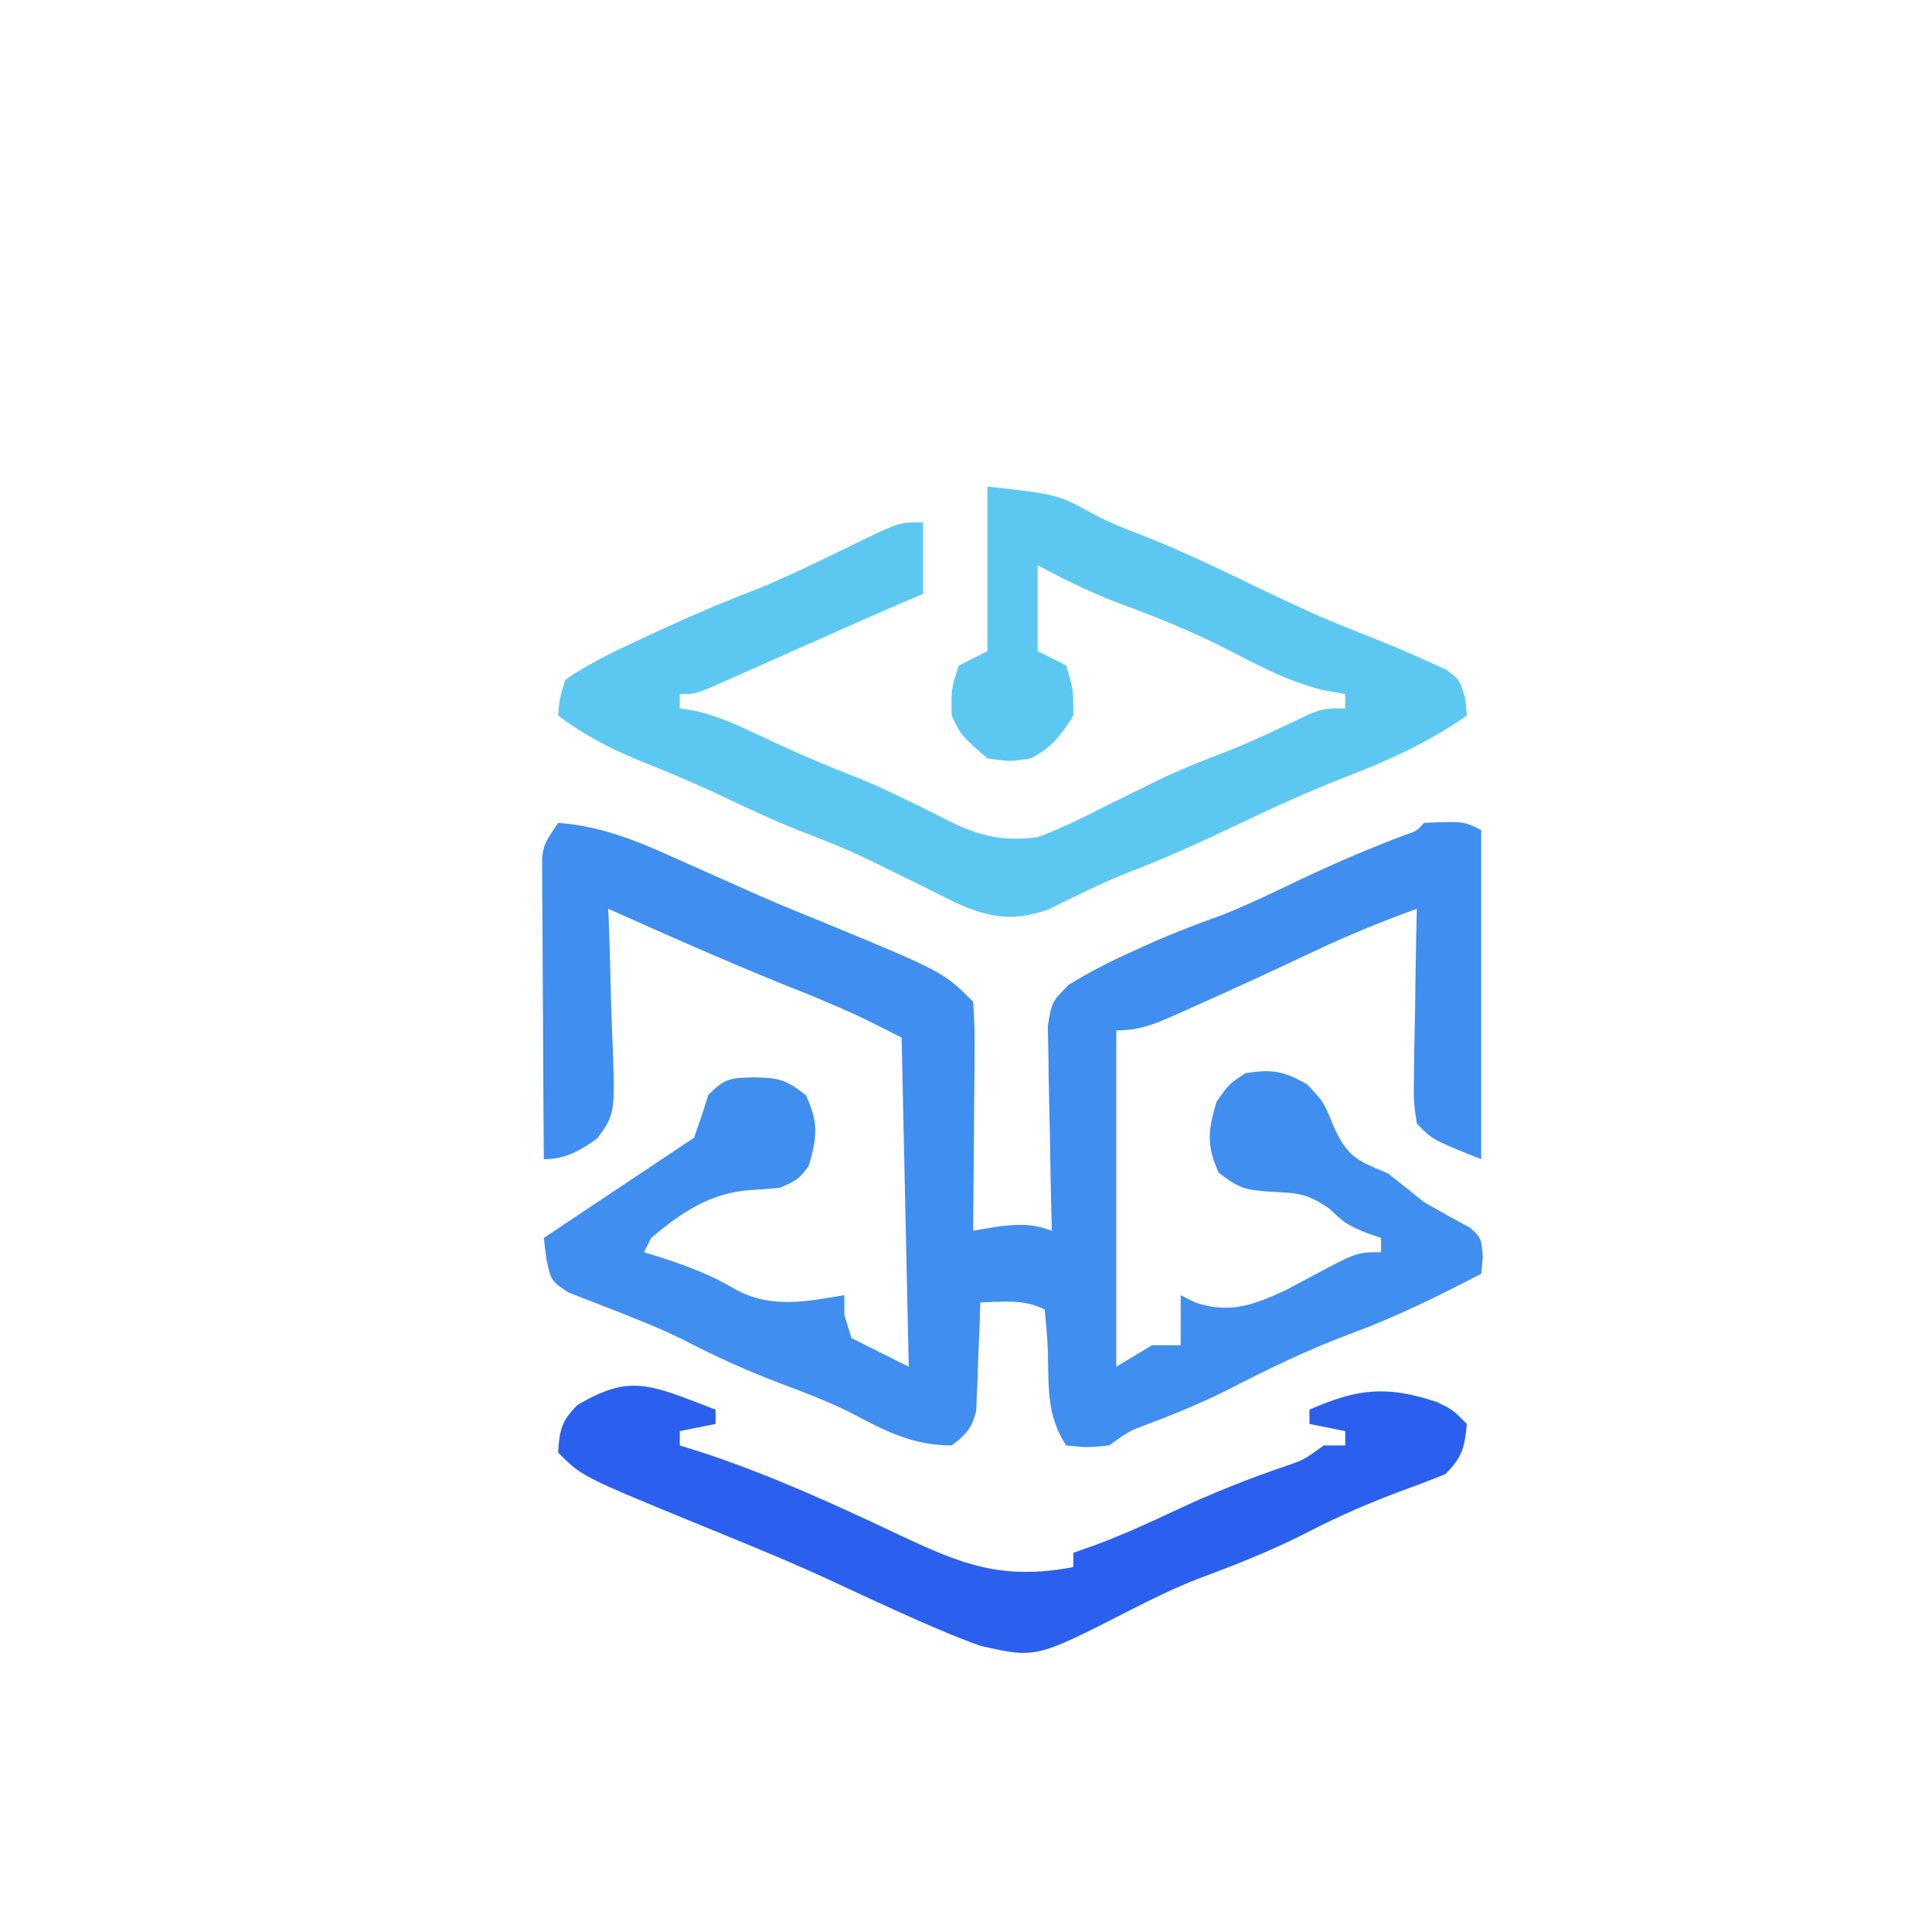
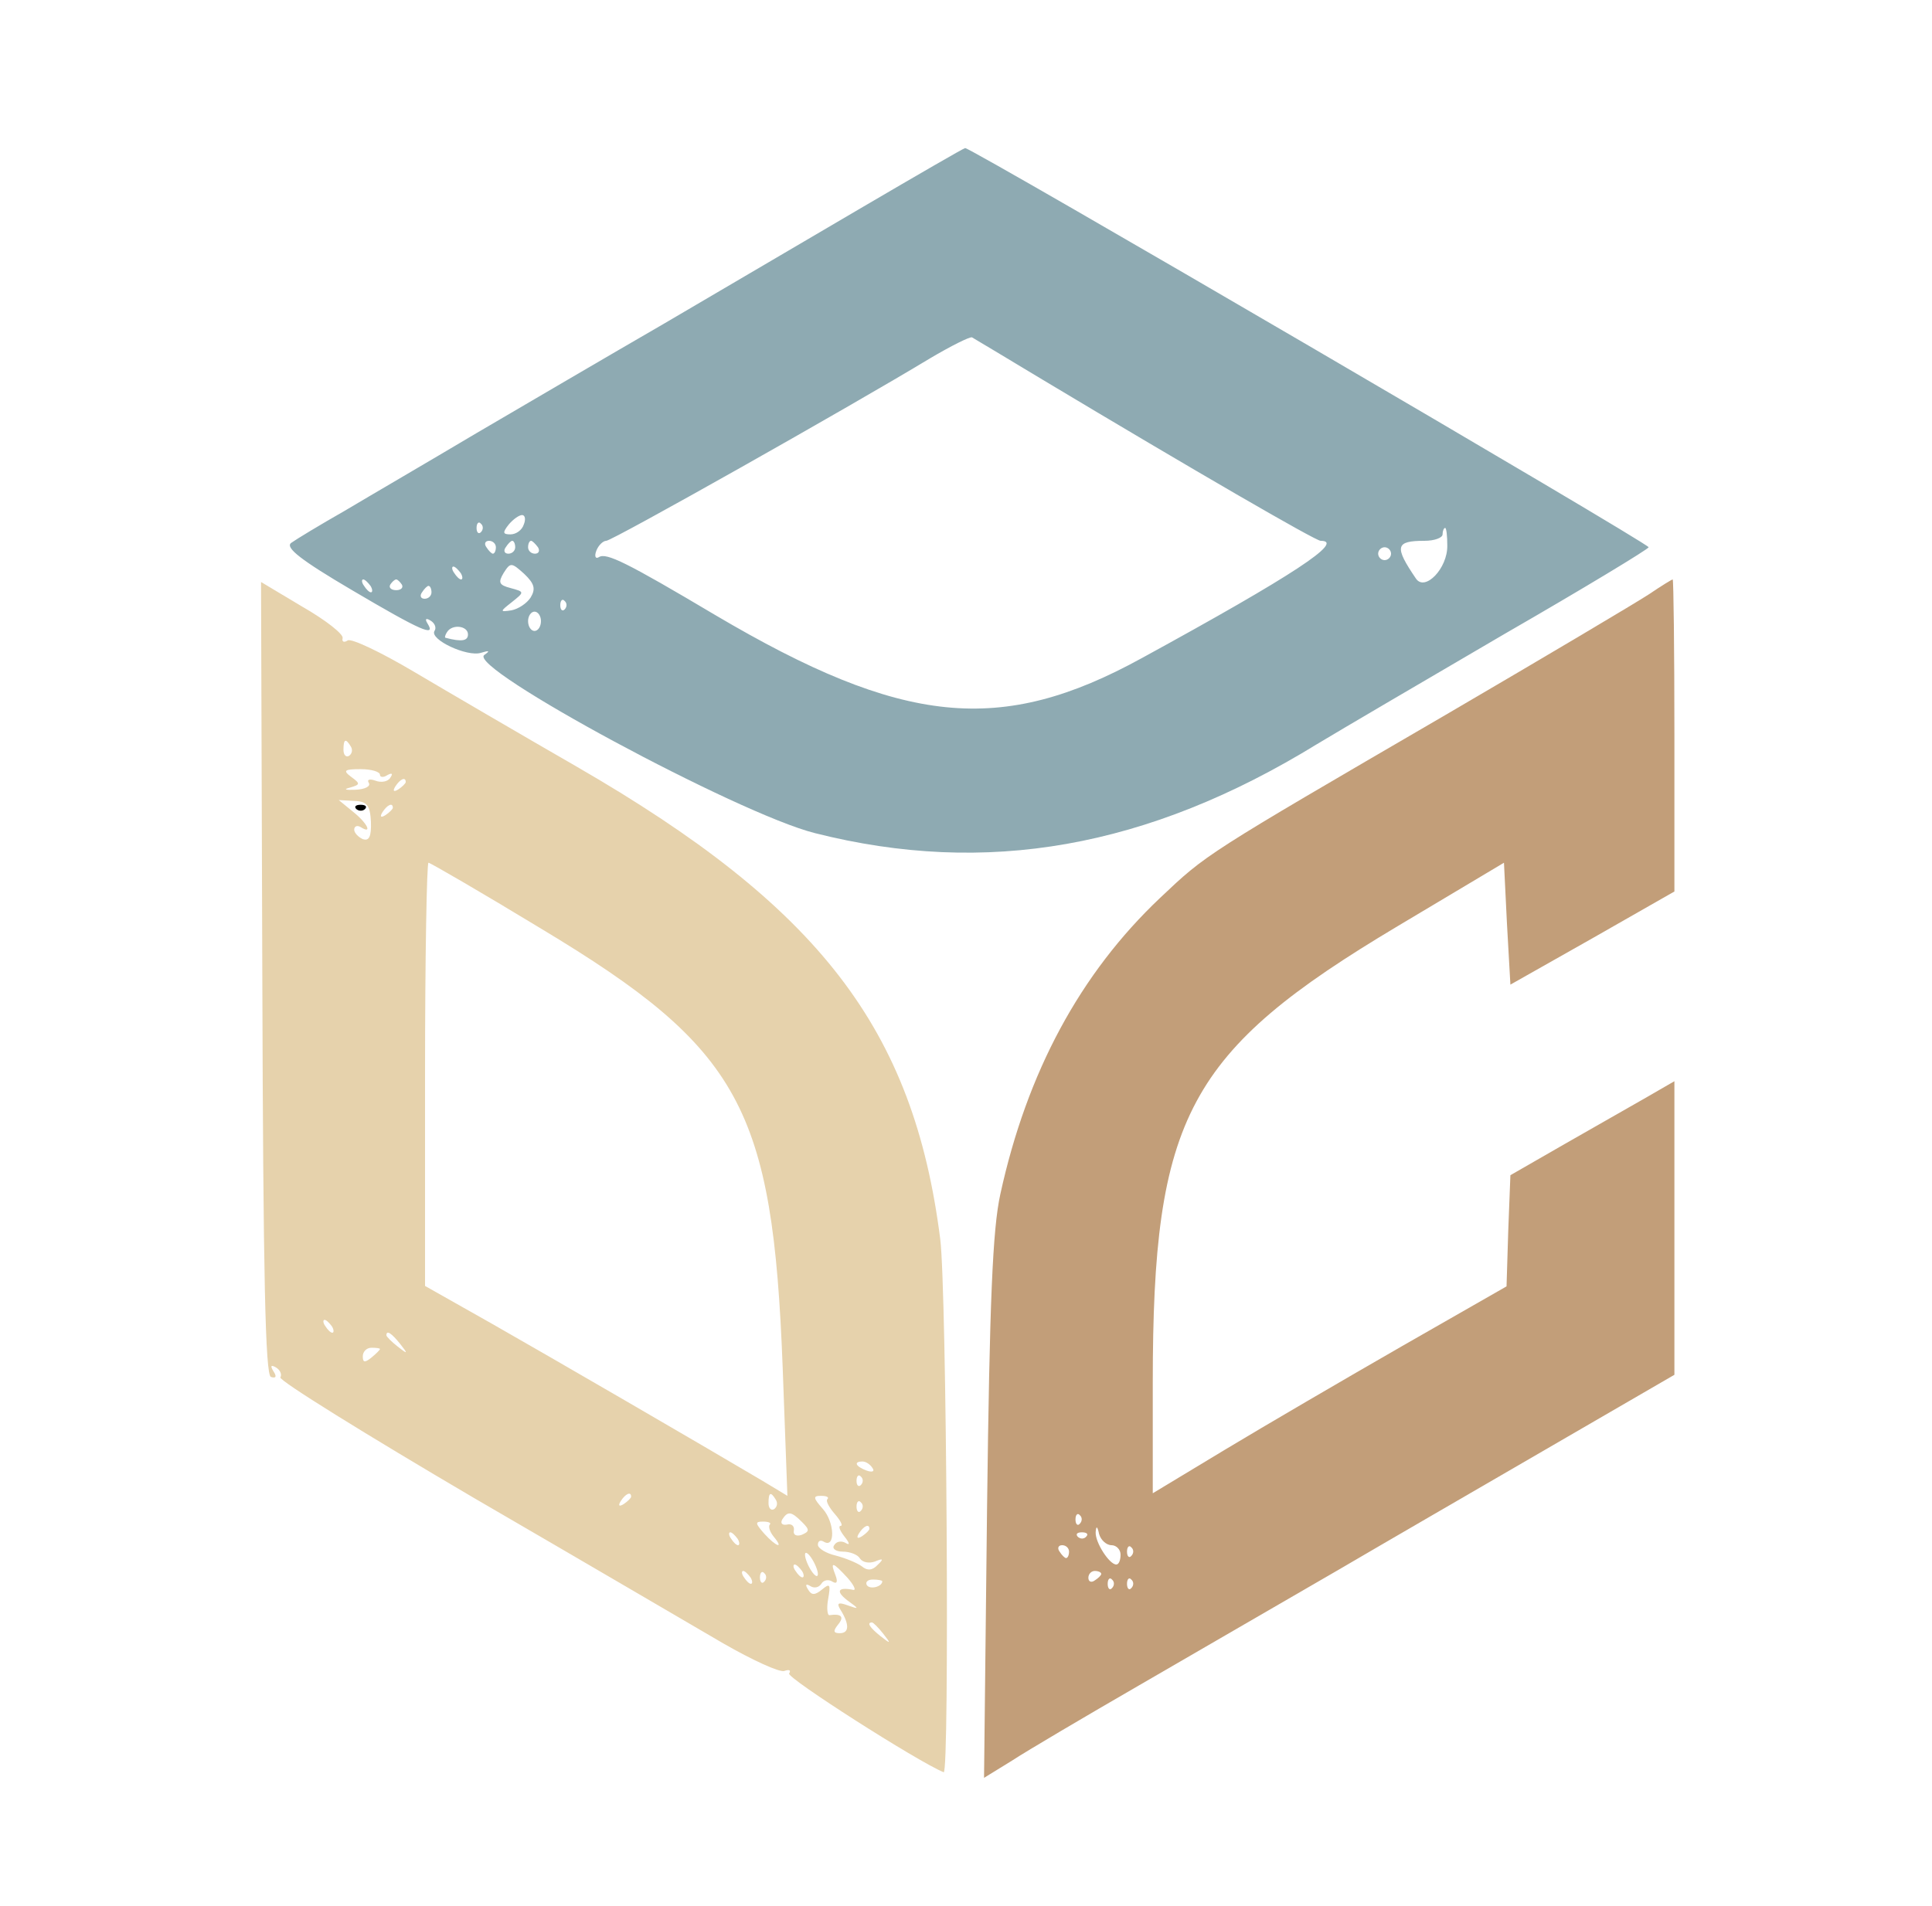
- <svg xmlns="http://www.w3.org/2000/svg" width="270" height="270" viewBox="0 0 270 270">
-   <path fill="#408eef" d="M78 115c6.69.485 12.125 3.004 18.188 5.75q3.097 1.379 6.195 2.754l2.966 1.325c3.048 1.346 6.122 2.615 9.213 3.859 17.23 7.105 17.23 7.105 21.438 11.312.175 2.437.232 4.76.195 7.195l-.008 2.144c-.011 2.262-.037 4.524-.062 6.786q-.016 2.299-.027 4.598-.035 5.638-.098 11.277l3.25-.562c3.154-.368 4.848-.483 7.75.562l-.08-2.874a983 983 0 0 1-.195-10.578q-.037-2.288-.102-4.574c-.061-2.195-.09-4.388-.111-6.583l-.08-4C147 140 147 140 149.34 137.639c2.922-1.8 5.842-3.295 8.972-4.7l3.497-1.57c2.944-1.262 5.894-2.388 8.91-3.462 3.956-1.571 7.776-3.452 11.62-5.275a193 193 0 0 1 13.903-5.904c1.752-.593 1.752-.593 2.758-1.727 5.53-.235 5.53-.235 8 1v46c-6.858-2.743-6.858-2.743-9-5-.454-3.094-.454-3.094-.39-6.855.005-.662.01-1.324.017-2.005a467 467 0 0 1 .123-6.327q.03-2.148.055-4.295c.044-3.507.113-7.012.195-10.518-5.132 1.868-10.067 3.894-15 6.25a784 784 0 0 1-16.75 7.688l-2.059.928C161.284 143.148 159.215 144 156 144v47l5-3h4v-7l2.125 1.063c4.703 1.533 7.995.342 12.418-1.692q1.83-.954 3.644-1.934C189.613 175 189.613 175 193 175v-2l-2.187-.75c-2.813-1.25-2.813-1.25-5-3.312-3.078-2.12-4.253-2.195-7.875-2.375-3.657-.246-4.651-.336-7.625-2.688-1.745-3.822-1.479-5.867-.313-9.875 1.688-2.437 1.688-2.437 4-4 3.716-.633 5.423-.335 8.688 1.563 2.312 2.437 2.312 2.437 3.75 6 1.919 4.222 3.385 4.682 7.562 6.437a524 524 0 0 1 5 4c2.129 1.214 4.26 2.41 6.426 3.559C207 173 207 173 207.23 175.66L207 178c-6.014 3.153-12 6.085-18.375 8.438-6.008 2.23-11.623 5-17.312 7.921-3.704 1.835-7.453 3.379-11.325 4.817-2.245.855-2.245.855-4.988 2.824-3.062.313-3.062.313-6 0-2.818-4.227-2.42-8.448-2.566-13.371-.08-1.88-.25-3.756-.434-5.629-2.957-1.478-5.742-1.06-9-1l-.113 3.613q-.099 2.35-.2 4.7l-.068 2.38-.107 2.295-.08 2.11c-.559 2.46-1.432 3.396-3.432 4.902-5.512 0-9.392-2.069-14.195-4.61-3.044-1.509-6.12-2.706-9.305-3.89-4.881-1.825-9.468-3.911-14.09-6.309-2.513-1.242-5.05-2.293-7.66-3.316l-2.48-.984q-2.914-1.141-5.832-2.266C77 179 77 179 76.348 175.898L76 173l21-14a169 169 0 0 0 2-6c2.381-2.381 3.107-2.345 6.375-2.437 3.516.09 4.38.244 7.25 2.5 1.8 3.847 1.573 5.893.375 9.937-1.5 1.875-1.5 1.875-4 3-1.394.131-2.79.232-4.187.313-5.61.427-9.574 3.12-13.813 6.687l-1 2 1.688.516c4.003 1.271 7.575 2.576 11.187 4.734 4.939 2.64 9.785 1.653 15.125.75v2.75l1 3.25 8 4-1-46c-6.261-3.173-6.261-3.173-12.625-5.875-9.58-3.75-18.981-7.934-28.375-12.125l.111 2.675c.12 3.29.207 6.577.274 9.868q.052 2.132.143 4.262c.492 11.803.492 11.803-2.047 15.268C81.111 160.815 78.996 162 76 162q-.074-9.317-.11-18.634-.015-3.17-.04-6.34c-.025-3.037-.036-6.072-.045-9.108l-.032-2.87v-2.668l-.014-2.349C76 118 76 118 78 115" />
-   <path fill="#5cc8f2" d="M138 68c9.795 1.088 9.795 1.088 14.945 3.914 2.086 1.103 4.16 1.941 6.368 2.773 6.055 2.357 11.86 5.218 17.715 8.026 4.136 1.974 8.257 3.883 12.535 5.537 3.374 1.313 6.705 2.684 10 4.188l2.503 1.12C204 95 204 95 204.777 97.66L205 100c-5.377 3.73-10.759 6.207-16.864 8.553-5.093 1.977-10.023 4.21-14.948 6.572-5.224 2.5-10.435 4.872-15.852 6.934-3.653 1.472-7.17 3.235-10.695 4.988-4.942 1.784-8.339 1.25-13.032-.875a420 420 0 0 1-4.859-2.422q-2.557-1.255-5.117-2.504l-2.448-1.2c-3.209-1.536-6.49-2.824-9.81-4.093-4.096-1.644-8.063-3.569-12.059-5.441-3.22-1.469-6.47-2.815-9.754-4.137-4.258-1.743-7.885-3.617-11.562-6.375.188-2.312.188-2.312 1-5 3.8-2.628 8.003-4.505 12.188-6.437l2.025-.942c4.272-1.969 8.58-3.759 12.97-5.445 4.76-1.987 9.388-4.266 14.018-6.535C125.677 73 125.677 73 129 73v10l-2.7 1.145a817 817 0 0 0-10.382 4.554l-3.322 1.475q-3.44 1.527-6.875 3.062l-3.303 1.463-3.007 1.339C97 97 97 97 95 97v2l2.113.324c3.297.772 6.024 2.02 9.075 3.489 4.642 2.193 9.284 4.2 14.074 6.042 2.197.919 4.31 1.895 6.445 2.946l1.99.97q1.941.955 3.863 1.944c4.381 2.146 7.597 2.911 12.44 2.285 3.23-1.18 6.253-2.685 9.313-4.25q2.538-1.253 5.082-2.5l2.428-1.2c3.235-1.56 6.543-2.87 9.9-4.144 3.72-1.48 7.317-3.227 10.93-4.953C185 99 185 99 188 99v-2l-3.125-.562c-4.82-1.19-8.987-3.413-13.374-5.691-5.057-2.6-10.233-4.642-15.567-6.614-3.798-1.467-7.339-3.23-10.934-5.133v12l4 2c1 3.313 1 3.313 1 7-1.766 2.802-3.03 4.515-6 6-2.812.438-2.812.438-6 0-3.671-3.203-3.671-3.203-5-6-.062-3.75-.062-3.75 1-7l4-2z" />
-   <path fill="#2a60ed" d="m96.25 195.563 2.14.816L100 197v2l-5 1v2l3.75 1.188c9.253 3.098 18.103 7.138 26.91 11.313 8.817 4.174 14.479 6.377 24.34 4.499v-2l3.188-1.125c3.804-1.418 7.452-3.081 11.125-4.812a147 147 0 0 1 15.445-6.204c2.47-.852 2.47-.852 5.242-2.859h3v-2l-5-1v-2c6.676-2.928 10.727-3.424 17.813-1.062C203 197 203 197 205 199c-.33 3.297-.623 4.623-3 7a138 138 0 0 1-5.875 2.25c-4.528 1.692-8.833 3.53-13.125 5.75-5.135 2.649-10.353 4.704-15.766 6.71-3.271 1.305-6.354 2.802-9.484 4.415-13.002 6.638-13.002 6.638-20.75 4.875a94 94 0 0 1-5.562-2.187l-3.16-1.356c-4.376-1.945-8.716-3.962-13.055-5.984-6.045-2.763-12.208-5.241-18.36-7.754-15.54-6.396-15.54-6.396-18.863-9.719.158-3.076.511-4.529 2.75-6.687 6.17-3.6 9.034-3.23 15.5-.75" />
+ <svg xmlns="http://www.w3.org/2000/svg" version="1.0" width="300pt" height="296pt" viewBox="0 0 300 296" preserveAspectRatio="xMidYMid meet">
+   <g transform="translate(0,296) scale(0.066667,-0.066667)" fill="#000000" stroke="none">
+     <path fill="#8EAAB2" d="M2010 3958 c-128 -75 -337 -198 -465 -273 -128 -74 -324 -189 -435 -254 -111 -66 -250 -147 -307 -181 -58 -33 -114 -67 -125 -75 -14 -11 23 -40 142 -110 161 -95 196 -110 176 -78 -7 11 -4 14 7 7 10 -6 14 -17 9 -24 -12 -20 76 -61 108 -51 20 6 22 5 8 -5 -41 -29 591 -370 770 -415 399 -101 775 -35 1169 207 58 35 256 151 439 258 184 106 334 197 334 201 -1 10 -1576 930 -1592 930 -3 0 -110 -62 -238 -137z m419 -403 c352 -211 635 -375 647 -375 58 0 -63 -80 -416 -273 -329 -181 -557 -158 -994 100 -207 123 -254 146 -271 135 -8 -5 -11 2 -6 15 5 13 16 23 23 23 14 0 569 313 754 425 49 29 93 51 98 49 5 -3 79 -47 165 -99z m-1209 -337 c-4 -13 -18 -23 -31 -23 -18 0 -19 4 -4 23 10 12 24 22 31 22 7 0 9 -10 4 -22z m-100 -18 c-5 -5 -10 -1 -10 10 0 11 5 16 10 10 6 -5 6 -14 0 -20z m2251 -31 c1 -53 -52 -108 -73 -77 -51 75 -48 88 20 88 23 0 42 7 42 15 0 8 3 15 6 15 3 0 5 -19 5 -41z m-2216 -4 c0 -8 -3 -15 -7 -15 -3 0 -10 7 -15 15 -6 8 -3 15 6 15 9 0 16 -7 16 -15z m45 0 c0 -8 -7 -15 -16 -15 -9 0 -12 7 -6 15 5 8 12 15 15 15 4 0 7 -7 7 -15z m53 0 c5 -8 2 -15 -7 -15 -9 0 -16 7 -16 15 0 8 3 15 7 15 3 0 10 -7 16 -15z m1987 -15 c0 -8 -7 -15 -15 -15 -8 0 -15 7 -15 15 0 8 7 15 15 15 8 0 15 -7 15 -15z m-2004 -102 c-9 -14 -29 -27 -45 -30 -27 -4 -27 -3 1 19 30 24 30 24 -3 33 -27 7 -29 13 -16 35 16 25 18 25 48 -2 24 -23 27 -35 15 -55z m-163 57 c5 -8 5 -15 1 -15 -4 0 -11 7 -16 15 -6 8 -6 15 -2 15 4 0 11 -7 17 -15z m-210 -30 c5 -8 5 -15 1 -15 -4 0 -11 7 -16 15 -6 8 -6 15 -2 15 4 0 11 -7 17 -15z m73 3 c4 -7 -2 -13 -13 -13 -12 0 -18 6 -14 13 4 6 10 12 14 12 3 0 9 -6 13 -12z m69 -18 c0 -8 -7 -15 -16 -15 -9 0 -12 7 -6 15 5 8 12 15 15 15 4 0 7 -7 7 -15z m310 -40 c-5 -5 -10 -1 -10 10 0 11 5 16 10 10 6 -5 6 -14 0 -20z m-55 -27 c0 -13 -7 -23 -15 -23 -8 0 -15 10 -15 23 0 12 7 22 15 22 8 0 15 -10 15 -22z m-170 -31 c0 -15 -14 -18 -52 -8 -3 0 -1 7 3 13 12 20 49 15 49 -5z" />
+     <path fill="#E6D2AC" d="M611 2161 c2 -696 7 -924 20 -929 12 -4 14 1 6 13 -8 13 -6 16 6 9 10 -6 14 -17 10 -23 -4 -7 199 -133 451 -281 253 -147 514 -300 581 -339 68 -39 131 -68 142 -64 11 4 16 2 11 -6 -6 -10 299 -205 360 -230 14 -6 7 1123 -8 1242 -62 490 -281 774 -847 1101 -132 76 -303 176 -379 221 -76 45 -145 78 -154 73 -9 -6 -14 -3 -12 5 3 9 -39 42 -93 73 l-97 58 3 -923z m206 540 c5 -8 3 -17 -4 -22 -7 -4 -13 2 -13 14 0 25 5 28 17 8z m68 -66 c0 -6 8 -7 17 -1 11 6 14 4 7 -6 -5 -9 -21 -12 -34 -7 -14 5 -21 3 -16 -5 5 -8 -9 -15 -31 -16 -24 -1 -29 1 -13 5 24 7 25 9 3 25 -20 15 -16 18 22 18 25 0 45 -6 45 -13z m60 -17 c0 -3 -8 -11 -17 -17 -11 -7 -14 -4 -7 7 11 17 24 23 24 10z m-81 -93 c1 -34 -4 -45 -19 -40 -11 5 -20 15 -20 22 0 8 7 11 15 6 29 -18 15 10 -18 36 l-33 27 36 -2 c30 -1 37 -10 39 -49z m51 33 c0 -3 -8 -11 -17 -17 -11 -7 -14 -4 -7 7 11 17 24 23 24 10z m346 -282 c464 -279 539 -417 562 -1022 l11 -299 -58 35 c-147 87 -493 288 -632 367 l-154 87 0 493 c0 271 4 493 8 493 4 0 123 -69 263 -154z m-488 -926 c5 -8 5 -15 1 -15 -4 0 -11 7 -16 15 -6 8 -6 15 -2 15 4 0 11 -7 17 -15z m159 -41 c19 -24 18 -25 -6 -6 -14 11 -26 23 -26 26 0 13 12 5 32 -20z m-47 -12 c0 -2 -9 -11 -20 -20 -15 -12 -20 -12 -20 3 0 11 9 20 20 20 11 0 20 -1 20 -3z m1147 -277 c6 -8 0 -11 -14 -6 -26 10 -30 21 -9 21 8 0 18 -7 23 -15z m-27 -40 c-5 -5 -10 -1 -10 10 0 11 5 16 10 10 6 -5 6 -14 0 -20z m-535 -27 c0 -3 -8 -11 -17 -17 -11 -7 -14 -4 -7 7 11 17 24 23 24 10z m337 -7 c5 -8 3 -17 -4 -22 -7 -4 -13 2 -13 14 0 25 5 28 17 8z m120 1 c-4 -4 4 -19 18 -35 13 -15 19 -27 13 -27 -6 0 -2 -11 9 -25 12 -15 13 -21 3 -15 -10 6 -22 4 -27 -5 -6 -8 4 -15 20 -15 17 0 35 -7 40 -16 6 -9 21 -12 35 -7 19 8 21 6 6 -8 -12 -13 -24 -14 -37 -3 -11 8 -38 19 -61 25 -22 5 -41 17 -41 25 0 9 6 12 14 7 27 -16 25 45 -2 76 -23 26 -24 31 -5 31 13 0 20 -3 15 -8z m78 -27 c-5 -6 -10 -1 -10 10 0 11 5 16 10 10 6 -5 6 -14 0 -20z m-137 -26 c18 -18 18 -22 -1 -30 -12 -4 -20 0 -18 10 2 10 -5 17 -16 14 -11 -2 -16 3 -11 12 13 20 21 19 46 -6z m-75 -6 c-4 -4 0 -17 9 -28 25 -30 6 -24 -22 7 -21 24 -22 28 -3 28 13 0 20 -3 16 -7z m232 -10 c0 -3 -8 -11 -17 -17 -11 -7 -14 -4 -7 7 11 17 24 23 24 10z m-307 -23 c5 -8 5 -15 1 -15 -4 0 -11 7 -16 15 -6 8 -6 15 -2 15 4 0 11 -7 17 -15z m187 -82 c0 -9 -7 -5 -15 7 -8 12 -15 29 -15 38 0 8 7 4 15 -8 8 -12 15 -29 15 -37z m-37 7 c5 -8 5 -15 1 -15 -4 0 -11 7 -16 15 -6 8 -6 15 -2 15 4 0 11 -7 17 -15z m106 -16 c15 -17 21 -30 13 -28 -35 7 -41 -3 -14 -24 29 -21 29 -22 1 -12 -22 8 -26 5 -16 -11 21 -34 20 -54 -2 -54 -15 0 -16 5 -4 20 15 18 8 26 -20 22 -5 -1 -7 17 -3 38 6 34 4 37 -14 22 -17 -14 -25 -14 -33 0 -7 11 -5 14 5 8 9 -6 20 -4 26 5 5 9 17 11 26 5 10 -6 13 -1 7 15 -13 33 -7 32 28 -6z m-226 1 c5 -8 5 -15 1 -15 -4 0 -11 7 -16 15 -6 8 -6 15 -2 15 4 0 11 -7 17 -15z m32 -10 c-5 -6 -10 -1 -10 10 0 11 5 16 10 10 6 -5 6 -14 0 -20z m275 1 c0 -13 -29 -20 -36 -9 -4 7 2 13 14 13 12 0 22 -2 22 -4z m2 -122 c19 -24 18 -25 -6 -6 -25 20 -33 32 -20 32 3 0 15 -12 26 -26z" />
+     <path fill="#C29E79" d="M3840 3055 c-29 -19 -241 -145 -472 -280 -565 -329 -557 -324 -666 -427 -186 -176 -310 -406 -372 -690 -18 -82 -25 -248 -31 -733 l-7 -627 65 40 c35 23 169 102 297 176 129 75 335 194 459 266 123 72 351 204 506 294 l281 163 0 342 0 342 -64 -37 c-35 -20 -121 -69 -191 -109 l-127 -73 -5 -129 -4 -130 -243 -139 c-134 -77 -319 -185 -412 -241 l-169 -102 0 258 c0 620 81 771 570 1063 l248 148 7 -142 8 -142 191 108 191 109 0 363 c0 200 -2 364 -4 364 -2 0 -28 -16 -56 -35z m-1325 -2165 c-5 -6 -10 -1 -10 10 0 11 5 16 10 10 6 -5 6 -14 0 -20z m74 -50 c11 0 21 -10 21 -22 0 -13 -4 -23 -10 -23 -16 0 -49 51 -48 75 1 16 4 15 8 -4 4 -14 17 -26 29 -26z m-59 20 c-5 -6 -14 -6 -20 0 -5 6 -1 10 10 10 11 0 16 -4 10 -10z m-40 -35 c0 -8 -3 -15 -7 -15 -3 0 -10 7 -15 15 -6 8 -3 15 6 15 9 0 16 -7 16 -15z m145 -10 c-5 -6 -10 -1 -10 10 0 11 5 16 10 10 6 -5 6 -14 0 -20z m-70 -42 c0 -3 -7 -10 -15 -15 -8 -6 -15 -3 -15 6 0 9 7 16 15 16 8 0 15 -3 15 -7z m25 -33 c-5 -6 -10 -1 -10 10 0 11 5 16 10 10 6 -5 6 -14 0 -20z m45 0 c-5 -6 -10 -1 -10 10 0 11 5 16 10 10 6 -5 6 -14 0 -20z" />
+     <path d="M830 2555 c6 -5 15 -5 20 0 6 6 1 10 -10 10 -11 0 -16 -4 -10 -10z" />
+   </g>
</svg>
